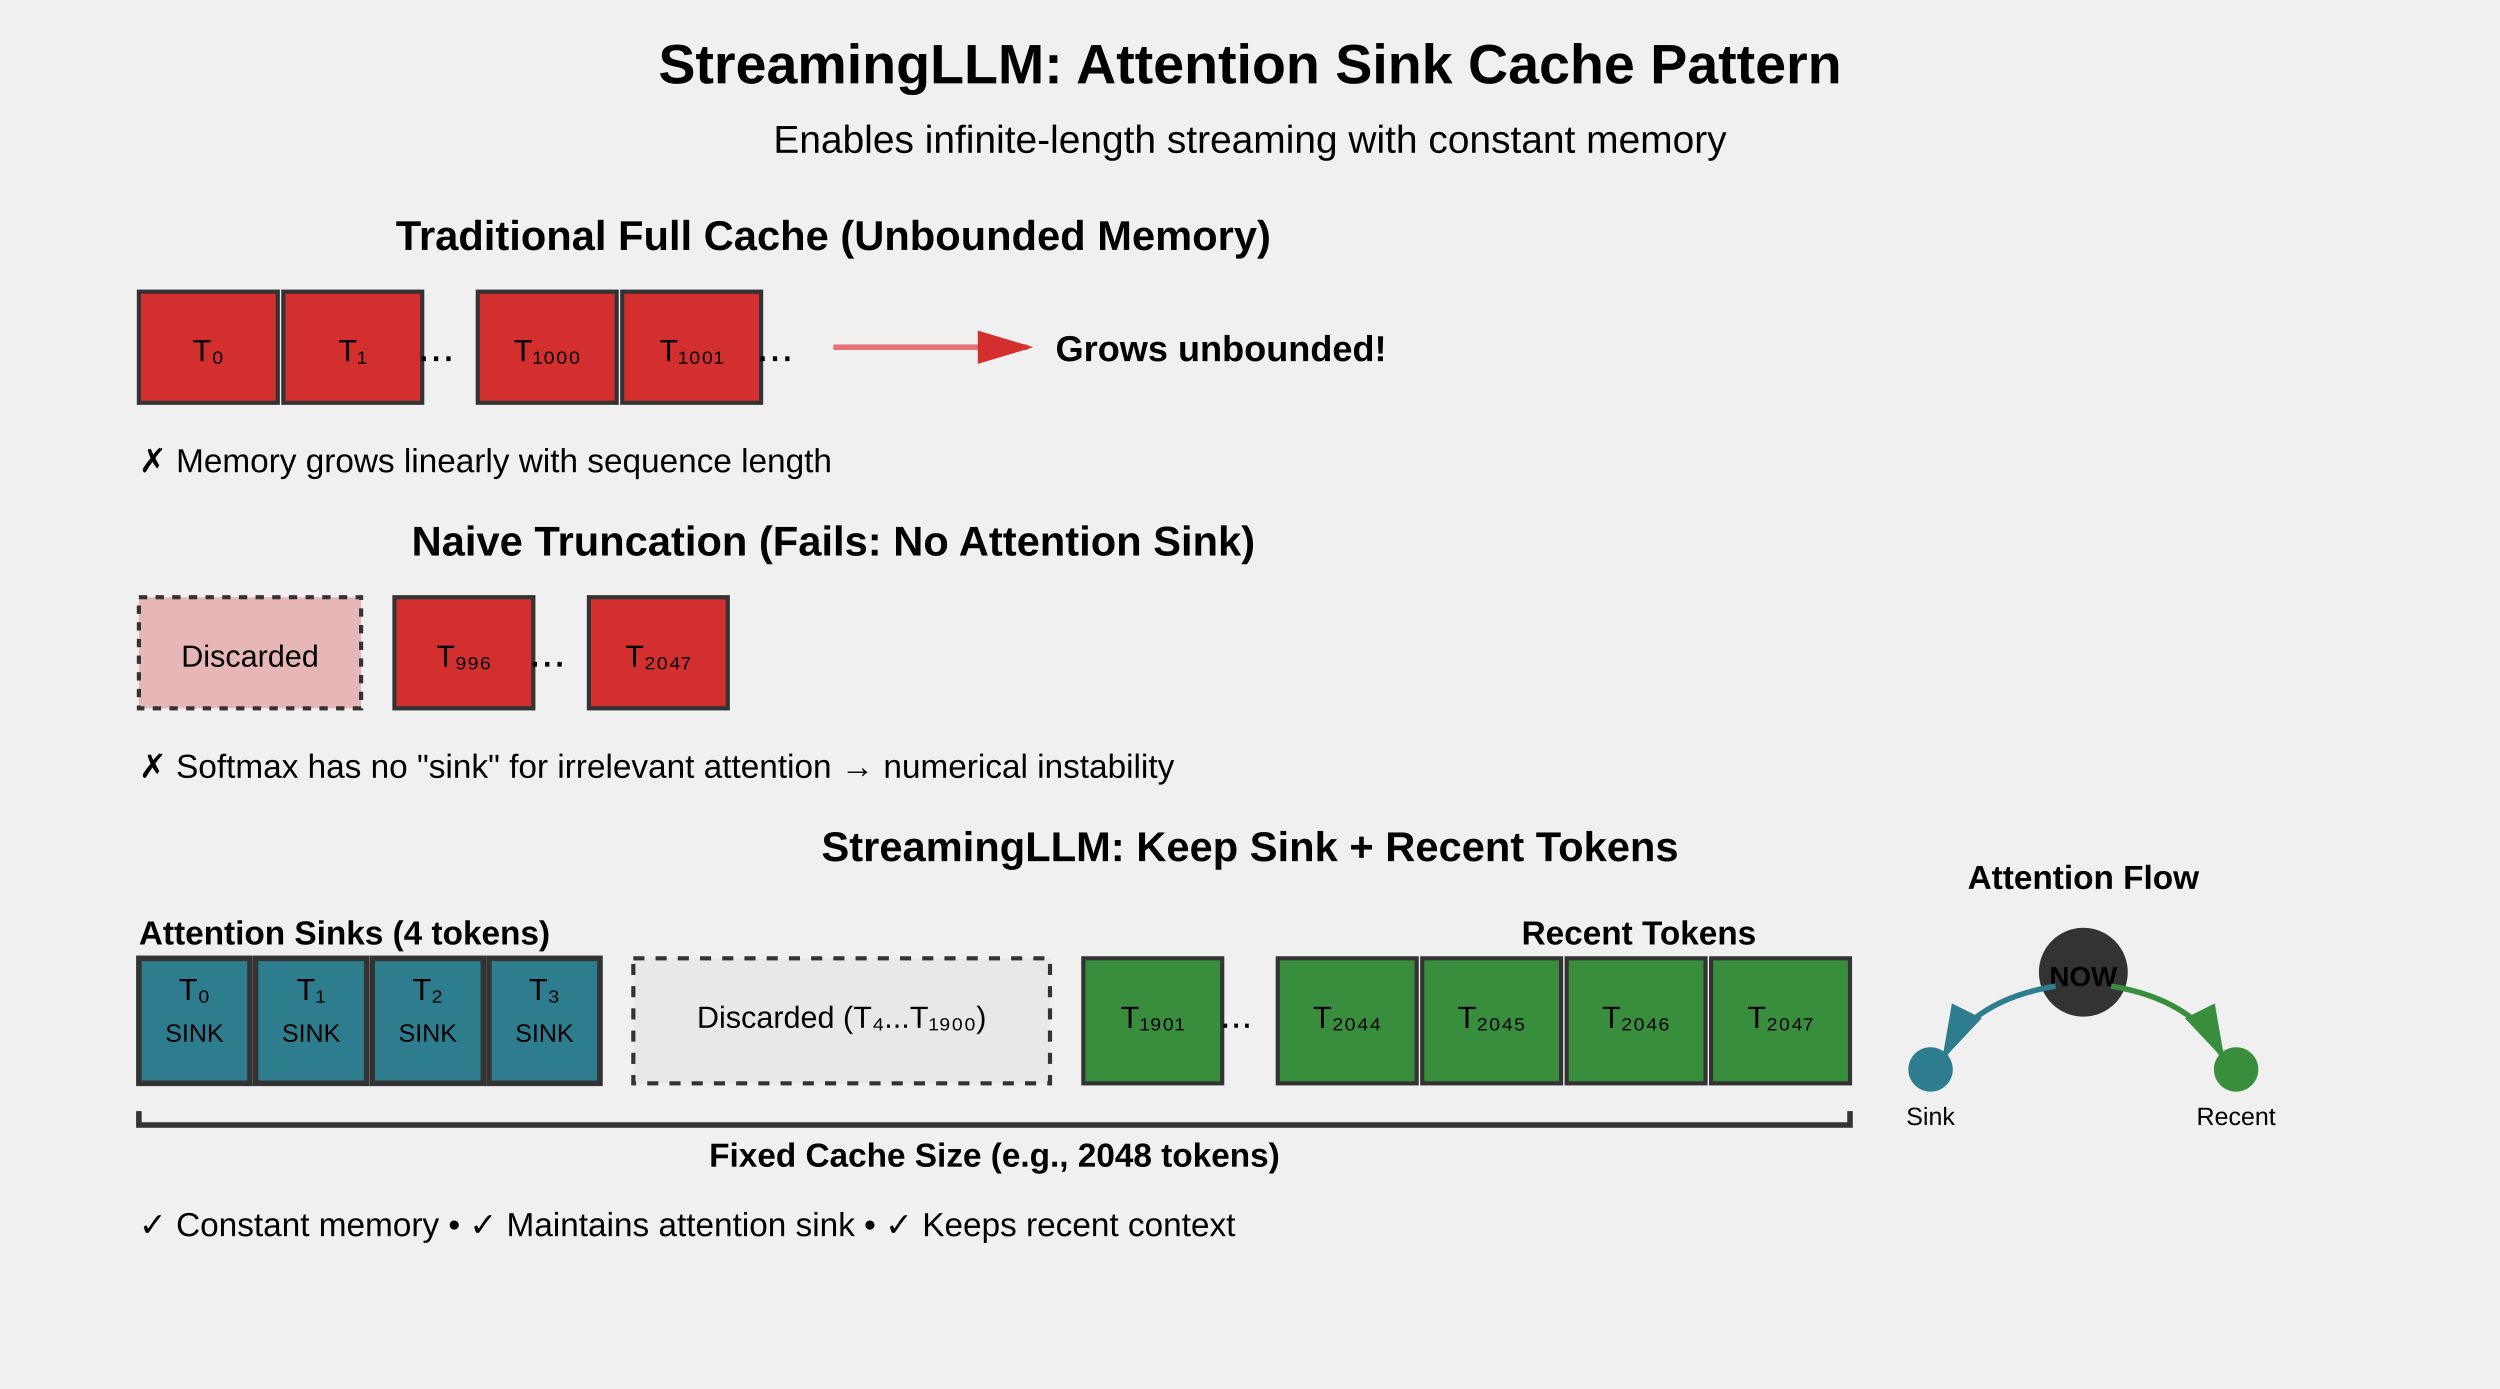
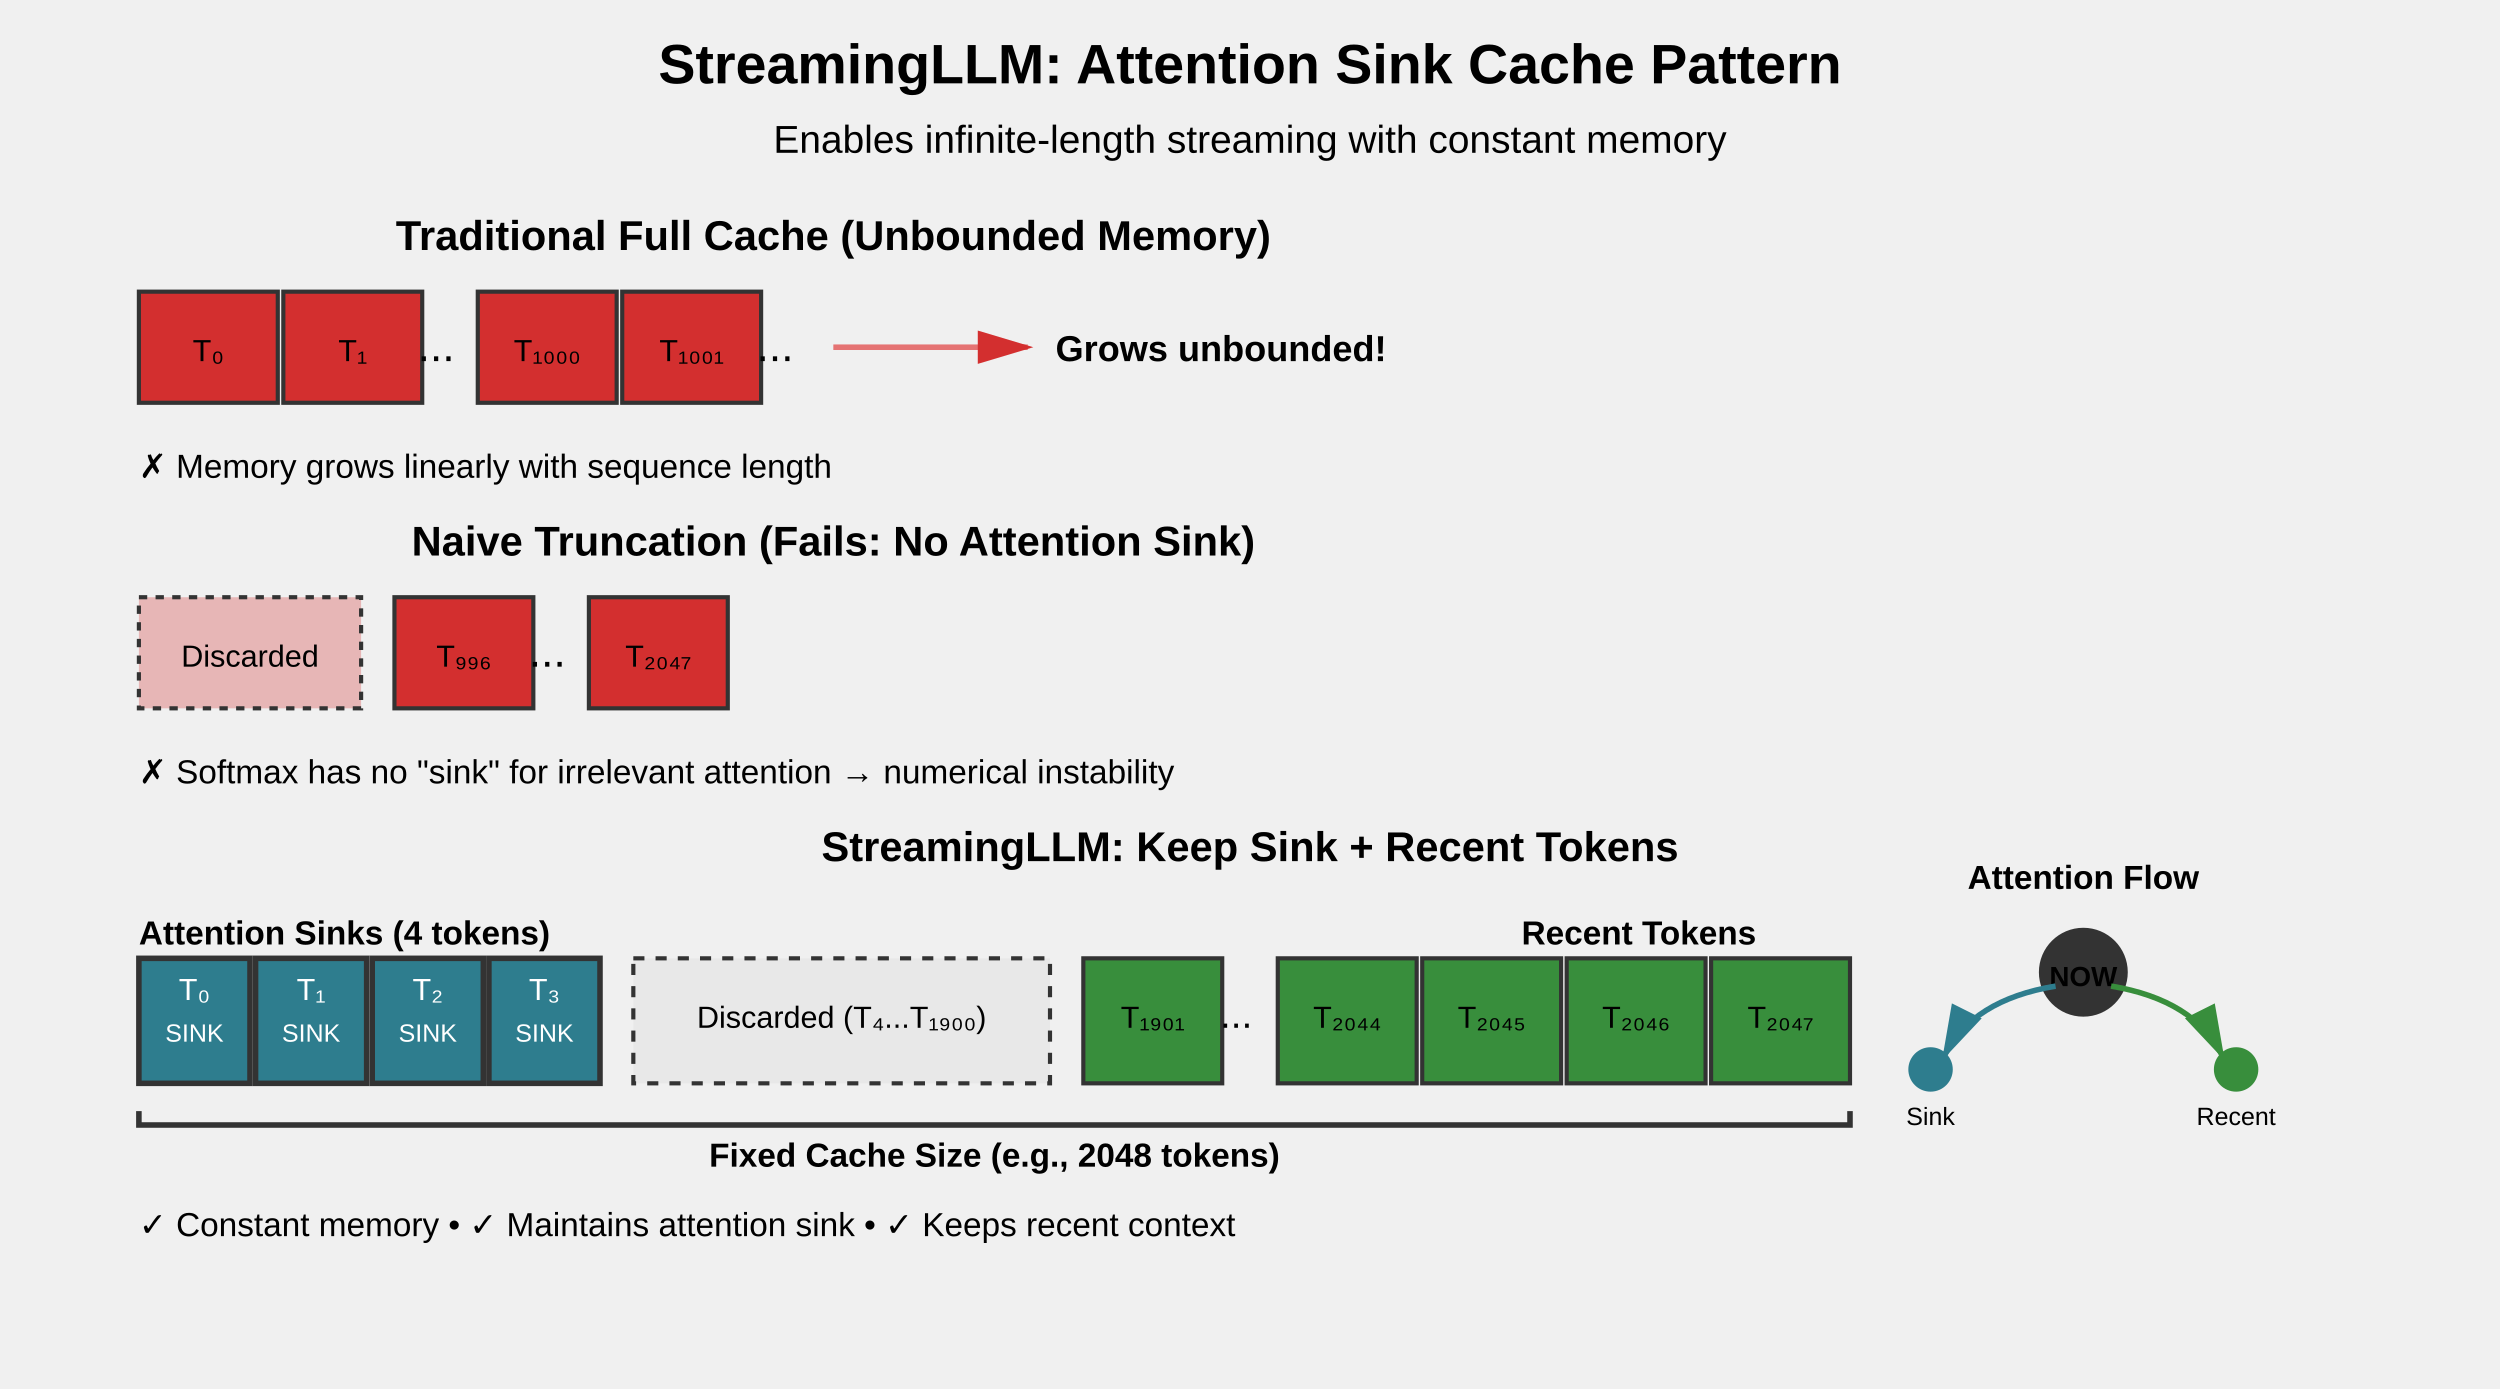
<svg xmlns="http://www.w3.org/2000/svg" viewBox="0 0 900 500">
  <style>
    /* Light mode (default) */
    text { fill: #000000; }
    .axis-text { fill: #000000; }
    .label-text { fill: #666666; }
    line[stroke="#333"] { stroke: #333333; }

    /* Dark mode */
    @media (prefers-color-scheme: dark) {
      text { fill: #ffffff; }
      .axis-text { fill: #ffffff; }
      .label-text { fill: #cccccc; }
      line[stroke="#333"] { stroke: #cccccc; }

      /* Override dark inline text colors */
      text[fill="#000"],
      text[fill="#000000"],
      text[fill="#333"],
      text[fill="#666"] {
        fill: #ffffff;
      }

      /* Keep white text white in dark mode (for colored backgrounds) */
      text[fill="#fff"],
      text[fill="#ffffff"],
      text[fill="white"] {
        fill: #ffffff;
      }

      /* Keep colored text readable in dark mode */
      text[fill="#E57373"] { fill: #ef5350; }
      text[fill="#81C784"] { fill: #66bb6a; }
      text[fill="#FFB74D"] { fill: #ffa726; }
      text[fill="#4A90A4"] { fill: #4fc3f7; }

      /* Darken colored backgrounds for contrast with white text */
      rect[fill="#2E7D8E"] { fill: #1d4f5c; }
      rect[fill="#388E3C"] { fill: #2c6b2f; }
      rect[fill="#D32F2F"] { fill: #8b1f1f; }
      circle[fill="#2E7D8E"] { fill: #1d4f5c; }
      circle[fill="#388E3C"] { fill: #2c6b2f; }
    }
  </style>
  <text x="450" y="30" font-family="Arial, sans-serif" font-size="20" font-weight="bold" fill="#333" text-anchor="middle">
    StreamingLLM: Attention Sink Cache Pattern
  </text>
  <text x="450" y="55" font-family="Arial, sans-serif" font-size="14" text-anchor="middle">
    Enables infinite-length streaming with constant memory
  </text>
  <g transform="translate(50, 90)">
    <text x="250" y="0" font-family="Arial, sans-serif" font-size="15" font-weight="bold" fill="#333" text-anchor="middle">
      Traditional Full Cache (Unbounded Memory)
    </text>
    <rect x="0" y="15" width="50" height="40" fill="#D32F2F" stroke="#333" stroke-width="1.5" />
    <text x="25" y="40" font-family="Arial, sans-serif" font-size="11" text-anchor="middle">T₀</text>
    <rect x="52" y="15" width="50" height="40" fill="#D32F2F" stroke="#333" stroke-width="1.5" />
    <text x="77" y="40" font-family="Arial, sans-serif" font-size="11" text-anchor="middle">T₁</text>
-     <text x="107" y="40" font-family="Arial, sans-serif" font-size="16" fill="#333" text-anchor="middle">...</text>
+     <text x="107" y="40" font-family="Arial, sans-serif" font-size="16" fill="#fff" text-anchor="middle">...</text>
    <rect x="122" y="15" width="50" height="40" fill="#D32F2F" stroke="#333" stroke-width="1.5" />
    <text x="147" y="40" font-family="Arial, sans-serif" font-size="11" text-anchor="middle">T₁₀₀₀</text>
    <rect x="174" y="15" width="50" height="40" fill="#D32F2F" stroke="#333" stroke-width="1.5" />
    <text x="199" y="40" font-family="Arial, sans-serif" font-size="11" text-anchor="middle">T₁₀₀₁</text>
-     <text x="229" y="40" font-family="Arial, sans-serif" font-size="16" fill="#333" text-anchor="middle">...</text>
+     <text x="229" y="40" font-family="Arial, sans-serif" font-size="16" text-anchor="middle">...</text>
    <path d="M 250 35 L 320 35" fill="none" stroke="#E57373" stroke-width="2" marker-end="url(#arrowhead-red)" />
    <text x="330" y="40" font-family="Arial, sans-serif" font-size="13" fill="#E57373" font-weight="bold">Grows unbounded!</text>
-     <text x="0" y="80" font-family="Arial, sans-serif" font-size="12" fill="#666">
+     <text x="0" y="82" font-family="Arial, sans-serif" font-size="12" fill="#666">
      ✗ Memory grows linearly with sequence length
    </text>
  </g>
  <g transform="translate(50, 200)">
    <text x="250" y="0" font-family="Arial, sans-serif" font-size="15" font-weight="bold" fill="#333" text-anchor="middle">
      Naive Truncation (Fails: No Attention Sink)
    </text>
    <rect x="0" y="15" width="80" height="40" fill="#D32F2F" fill-opacity="0.3" stroke="#333" stroke-width="1.5" stroke-dasharray="3,3" />
    <text x="40" y="40" font-family="Arial, sans-serif" font-size="11" fill="#000" text-anchor="middle">Discarded</text>
    <rect x="92" y="15" width="50" height="40" fill="#D32F2F" stroke="#333" stroke-width="1.5" />
    <text x="117" y="40" font-family="Arial, sans-serif" font-size="11" text-anchor="middle">T₉₉₆</text>
-     <text x="147" y="40" font-family="Arial, sans-serif" font-size="16" fill="#333" text-anchor="middle">...</text>
+     <text x="147" y="40" font-family="Arial, sans-serif" font-size="16" fill="#fff" text-anchor="middle">...</text>
    <rect x="162" y="15" width="50" height="40" fill="#D32F2F" stroke="#333" stroke-width="1.5" />
    <text x="187" y="40" font-family="Arial, sans-serif" font-size="11" text-anchor="middle">T₂₀₄₇</text>
-     <text x="0" y="80" font-family="Arial, sans-serif" font-size="12" fill="#666">
+     <text x="0" y="82" font-family="Arial, sans-serif" font-size="12" fill="#666">
      ✗ Softmax has no "sink" for irrelevant attention → numerical instability
    </text>
  </g>
  <g transform="translate(50, 310)">
    <text x="400" y="0" font-family="Arial, sans-serif" font-size="15" font-weight="bold" fill="#333" text-anchor="middle">
      StreamingLLM: Keep Sink + Recent Tokens
    </text>
    <text x="0" y="30" font-family="Arial, sans-serif" font-size="12" font-weight="bold">
      Attention Sinks (4 tokens)
    </text>
    <rect x="0" y="35" width="40" height="45" fill="#2E7D8E" stroke="#333" stroke-width="2" />
-     <text x="20" y="50" font-family="Arial, sans-serif" font-size="11" text-anchor="middle">T₀</text>
-     <text x="20" y="65" font-family="Arial, sans-serif" font-size="9" text-anchor="middle">SINK</text>
+     <text x="20" y="50" font-family="Arial, sans-serif" font-size="11" style="fill: #fff !important" text-anchor="middle">T₀</text>
+     <text x="20" y="65" font-family="Arial, sans-serif" font-size="9" style="fill: #fff !important" text-anchor="middle">SINK</text>
    <rect x="42" y="35" width="40" height="45" fill="#2E7D8E" stroke="#333" stroke-width="2" />
-     <text x="62" y="50" font-family="Arial, sans-serif" font-size="11" text-anchor="middle">T₁</text>
-     <text x="62" y="65" font-family="Arial, sans-serif" font-size="9" text-anchor="middle">SINK</text>
+     <text x="62" y="50" font-family="Arial, sans-serif" font-size="11" style="fill: #fff !important" text-anchor="middle">T₁</text>
+     <text x="62" y="65" font-family="Arial, sans-serif" font-size="9" style="fill: #fff !important" text-anchor="middle">SINK</text>
    <rect x="84" y="35" width="40" height="45" fill="#2E7D8E" stroke="#333" stroke-width="2" />
-     <text x="104" y="50" font-family="Arial, sans-serif" font-size="11" text-anchor="middle">T₂</text>
-     <text x="104" y="65" font-family="Arial, sans-serif" font-size="9" text-anchor="middle">SINK</text>
+     <text x="104" y="50" font-family="Arial, sans-serif" font-size="11" style="fill: #fff !important" text-anchor="middle">T₂</text>
+     <text x="104" y="65" font-family="Arial, sans-serif" font-size="9" style="fill: #fff !important" text-anchor="middle">SINK</text>
    <rect x="126" y="35" width="40" height="45" fill="#2E7D8E" stroke="#333" stroke-width="2" />
-     <text x="146" y="50" font-family="Arial, sans-serif" font-size="11" text-anchor="middle">T₃</text>
-     <text x="146" y="65" font-family="Arial, sans-serif" font-size="9" text-anchor="middle">SINK</text>
+     <text x="146" y="50" font-family="Arial, sans-serif" font-size="11" style="fill: #fff !important" text-anchor="middle">T₃</text>
+     <text x="146" y="65" font-family="Arial, sans-serif" font-size="9" style="fill: #fff !important" text-anchor="middle">SINK</text>
    <rect x="178" y="35" width="150" height="45" fill="#E8E8E8" stroke="#333" stroke-width="1.5" stroke-dasharray="4,4" />
    <text x="253" y="60" font-family="Arial, sans-serif" font-size="11" fill="#666" text-anchor="middle">
      Discarded (T₄...T₁₉₀₀)
    </text>
    <text x="540" y="30" font-family="Arial, sans-serif" font-size="12" font-weight="bold" text-anchor="middle">
      Recent Tokens
    </text>
    <rect x="340" y="35" width="50" height="45" fill="#388E3C" stroke="#333" stroke-width="1.5" />
    <text x="365" y="60" font-family="Arial, sans-serif" font-size="11" text-anchor="middle">T₁₉₀₁</text>
    <text x="395" y="60" font-family="Arial, sans-serif" font-size="14" fill="#333" text-anchor="middle">...</text>
    <rect x="410" y="35" width="50" height="45" fill="#388E3C" stroke="#333" stroke-width="1.5" />
    <text x="435" y="60" font-family="Arial, sans-serif" font-size="11" text-anchor="middle">T₂₀₄₄</text>
    <rect x="462" y="35" width="50" height="45" fill="#388E3C" stroke="#333" stroke-width="1.5" />
    <text x="487" y="60" font-family="Arial, sans-serif" font-size="11" text-anchor="middle">T₂₀₄₅</text>
    <rect x="514" y="35" width="50" height="45" fill="#388E3C" stroke="#333" stroke-width="1.5" />
    <text x="539" y="60" font-family="Arial, sans-serif" font-size="11" text-anchor="middle">T₂₀₄₆</text>
    <rect x="566" y="35" width="50" height="45" fill="#388E3C" stroke="#333" stroke-width="1.5" />
    <text x="591" y="60" font-family="Arial, sans-serif" font-size="11" text-anchor="middle">T₂₀₄₇</text>
    <path d="M 0 90 L 0 95 L 616 95 L 616 90" stroke="#333" stroke-width="2" fill="none" />
    <text x="308" y="110" font-family="Arial, sans-serif" font-size="12" fill="#333" text-anchor="middle" font-weight="bold">
      Fixed Cache Size (e.g., 2048 tokens)
    </text>
    <text x="0" y="135" font-family="Arial, sans-serif" font-size="12" fill="#666">
      ✓ Constant memory • ✓ Maintains attention sink • ✓ Keeps recent context
    </text>
  </g>
  <g transform="translate(680, 310)">
    <text x="70" y="10" font-family="Arial, sans-serif" font-size="12" font-weight="bold" fill="#333" text-anchor="middle">
      Attention Flow
    </text>
    <circle cx="70" cy="40" r="15" fill="#333" stroke="#333" stroke-width="2" />
    <text x="70" y="45" font-family="Arial, sans-serif" font-size="10" fill="#fff" text-anchor="middle" font-weight="bold">NOW</text>
    <path d="M 60 45 Q 30 50, 20 70" stroke="#2E7D8E" stroke-width="2" fill="none" marker-end="url(#arrowhead-blue)" />
    <circle cx="15" cy="75" r="8" fill="#2E7D8E" />
    <text x="15" y="95" font-family="Arial, sans-serif" font-size="9" fill="#2E7D8E" text-anchor="middle">Sink</text>
    <path d="M 80 45 Q 110 50, 120 70" stroke="#388E3C" stroke-width="2" fill="none" marker-end="url(#arrowhead-green)" />
    <circle cx="125" cy="75" r="8" fill="#388E3C" />
    <text x="125" y="95" font-family="Arial, sans-serif" font-size="9" fill="#388E3C" text-anchor="middle">Recent</text>
  </g>
  <defs>
    <marker id="arrowhead-red" markerWidth="10" markerHeight="10" refX="9" refY="3" orient="auto">
      <polygon points="0 0, 10 3, 0 6" fill="#D32F2F" />
    </marker>
    <marker id="arrowhead-blue" markerWidth="10" markerHeight="10" refX="9" refY="3" orient="auto">
      <polygon points="0 0, 10 3, 0 6" fill="#2E7D8E" />
    </marker>
    <marker id="arrowhead-green" markerWidth="10" markerHeight="10" refX="9" refY="3" orient="auto">
      <polygon points="0 0, 10 3, 0 6" fill="#388E3C" />
    </marker>
  </defs>
</svg>
